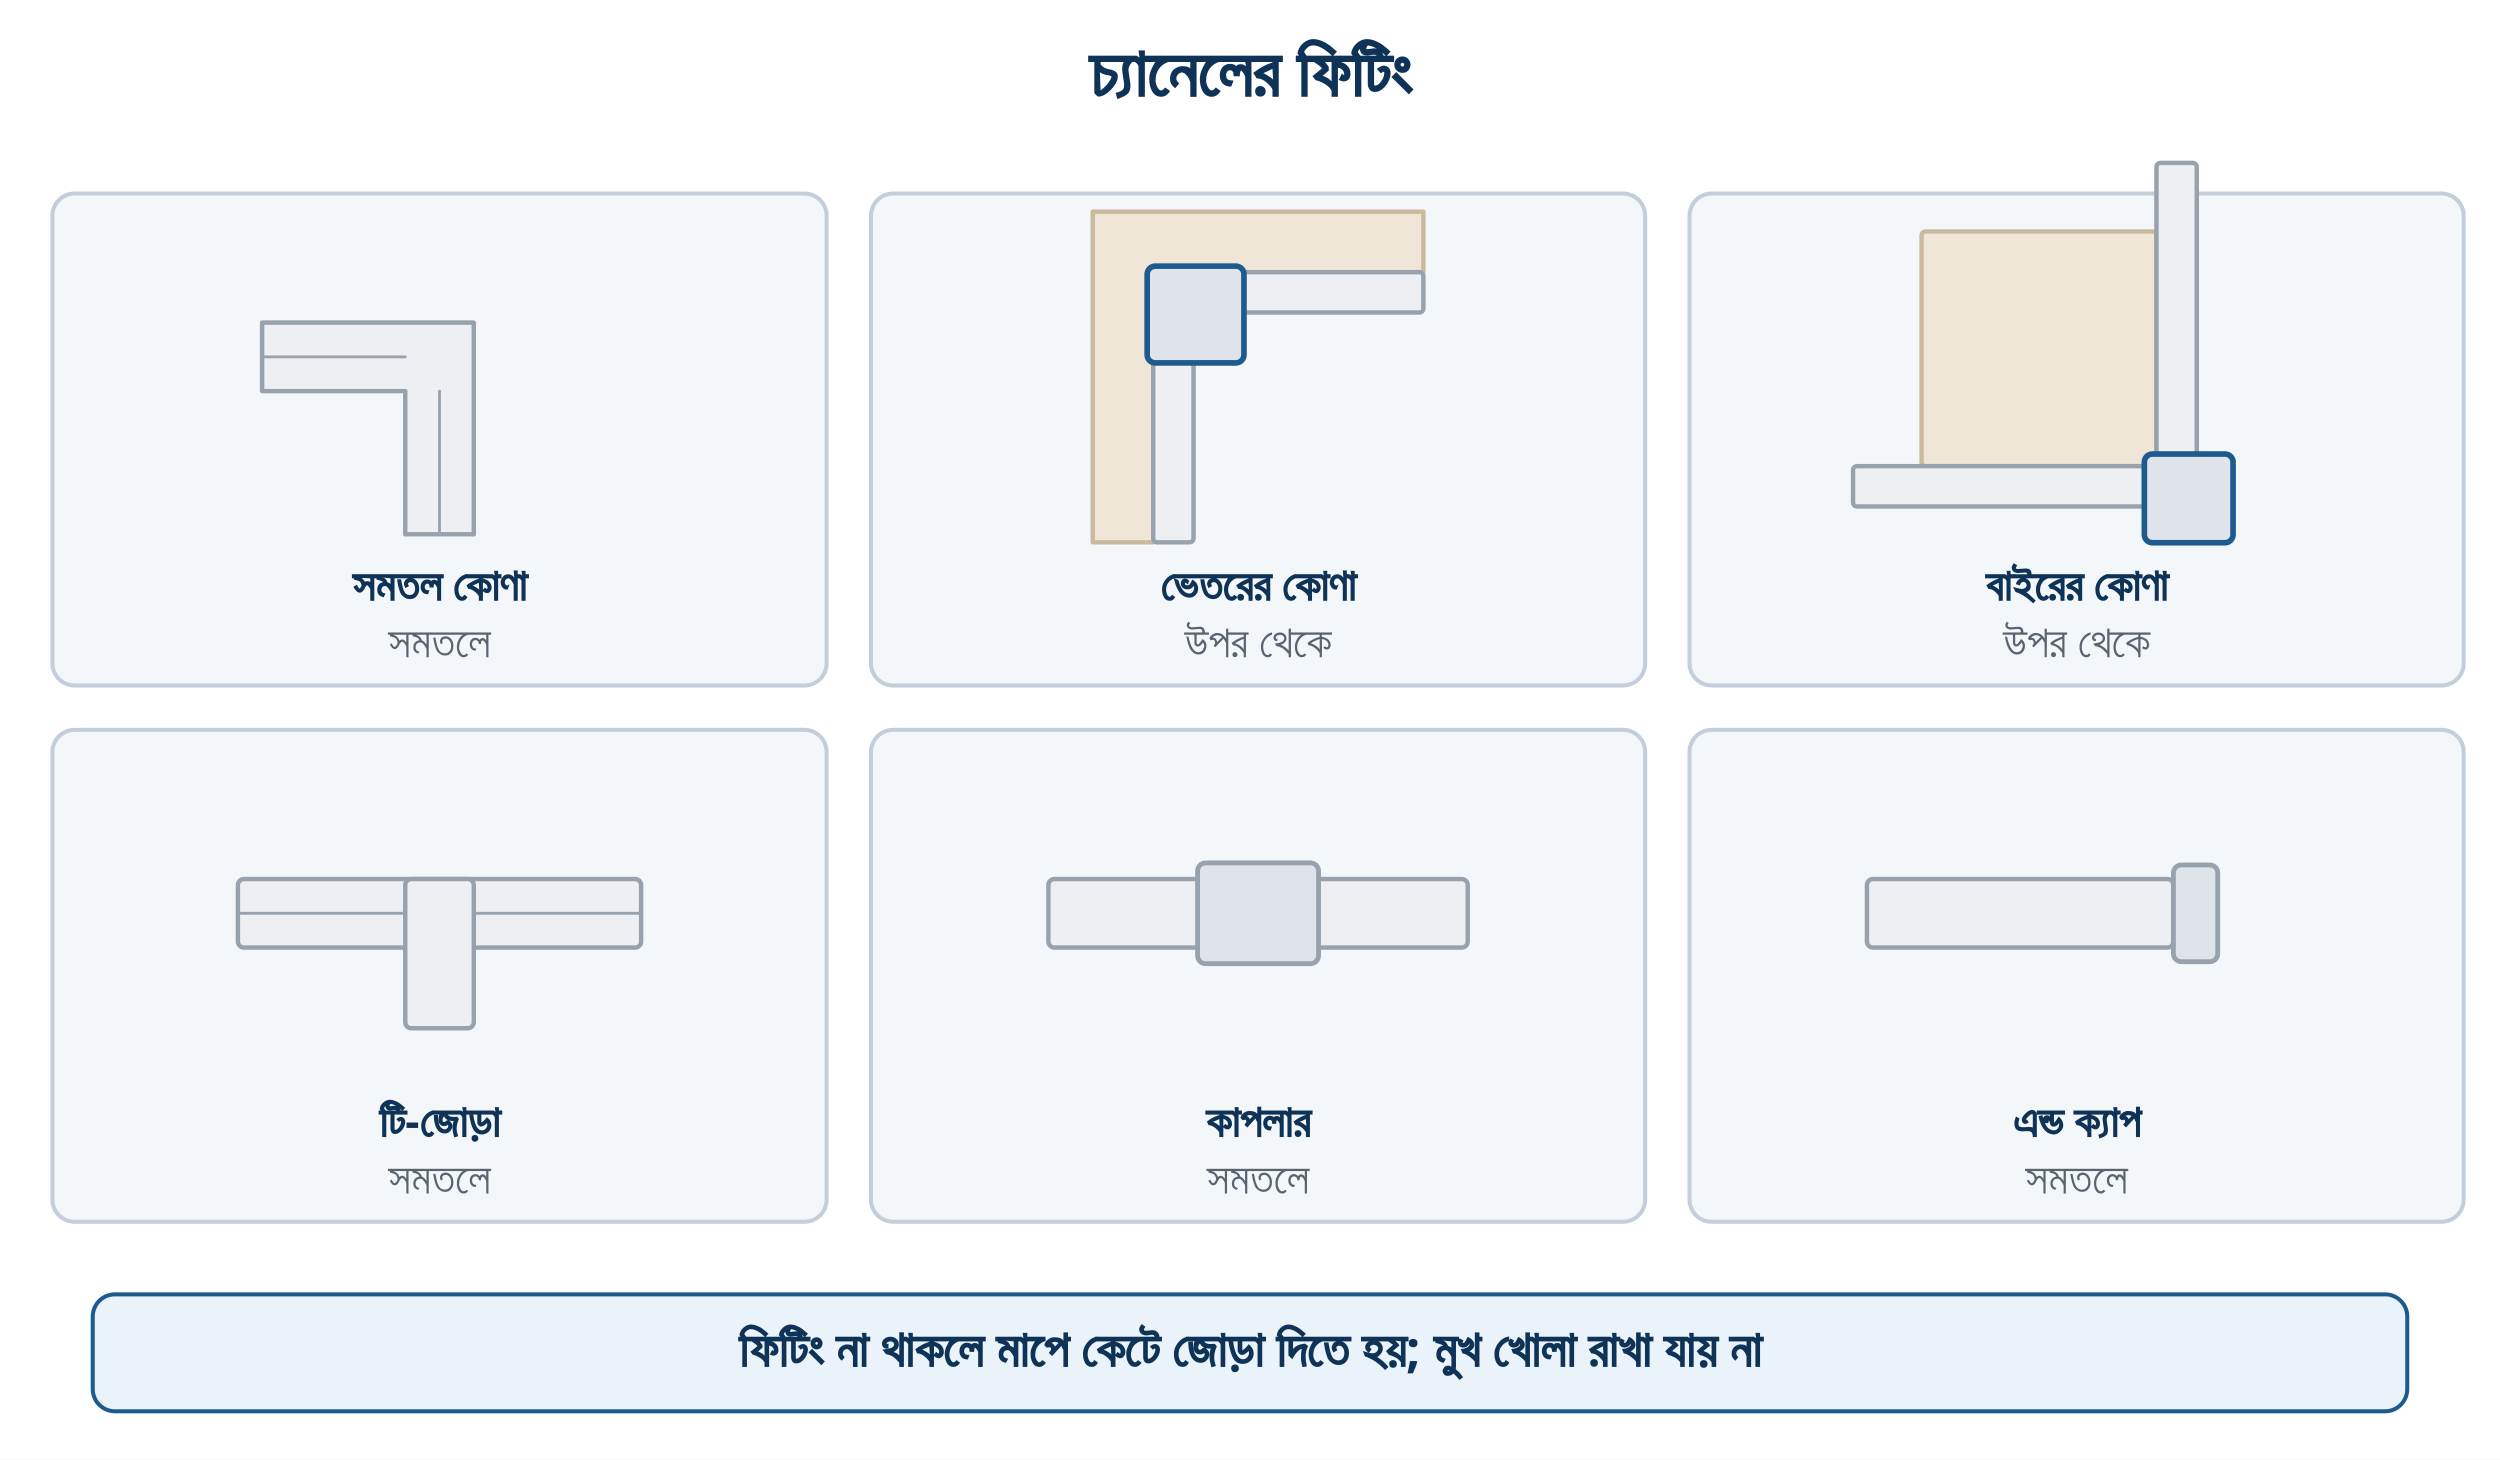
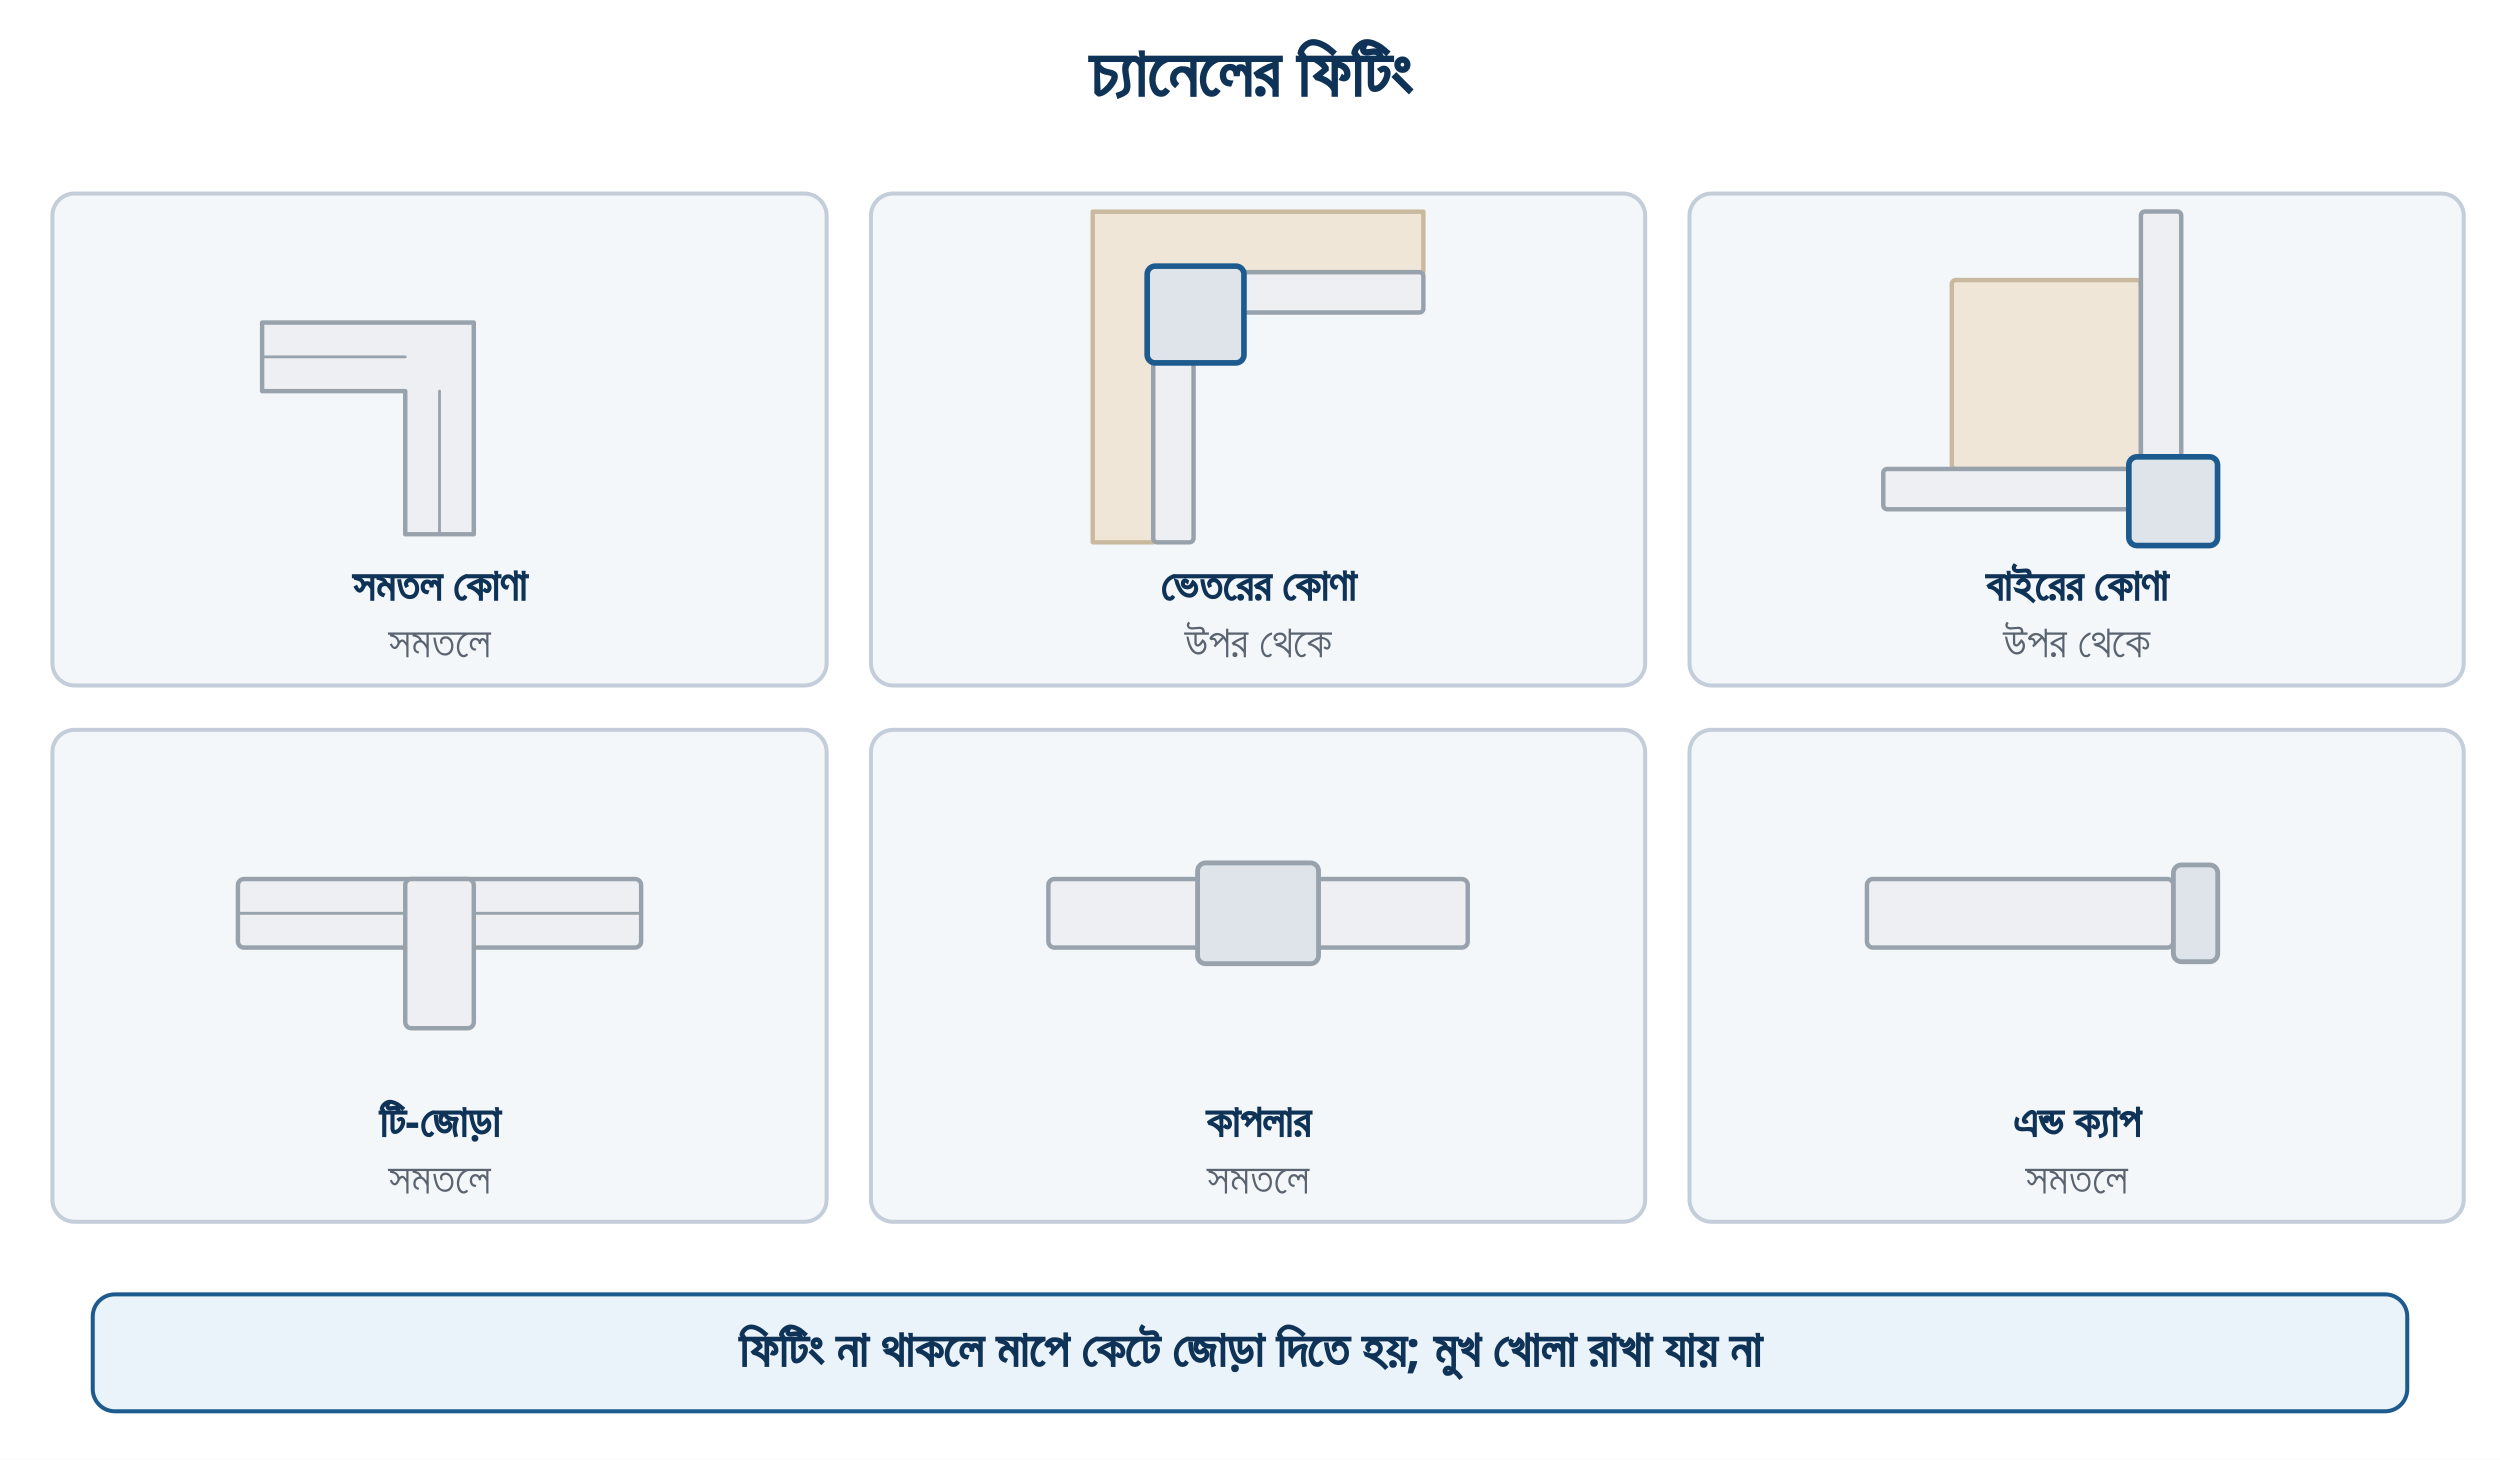
<svg xmlns="http://www.w3.org/2000/svg" width="1240" height="724" viewBox="0 0 1240 724">
  <rect width="1240" height="724" fill="#FFFFFF" />
  <text x="620.0" y="48.0" font-family="Kalpurush" font-size="34" font-weight="700" fill="#0F3357" text-anchor="middle">চ্যানেলের ফিটিং</text>
  <rect x="26.0" y="96.0" width="384.0" height="244.0" rx="11" fill="#F4F7FA" stroke="#C3CEDA" stroke-width="2" />
  <text x="218.0" y="298.0" font-family="Kalpurush" font-size="22" font-weight="700" fill="#0F3357" text-anchor="middle">সমতল কোণা</text>
  <text x="218.0" y="326.0" font-family="Kalpurush" font-size="22" font-weight="400" fill="#5A6470" text-anchor="middle">সমতলে</text>
  <path d="M 130.0 160.0 L 235.0 160.0 L 235.0 265.0 L 201.0 265.0 L 201.0 194.0 L 130.0 194.0 Z" fill="#EDEFF2" stroke="#98A2AC" stroke-width="2.2" stroke-linecap="round" stroke-linejoin="round" />
  <line x1="130.0" y1="177.0" x2="201.0" y2="177.0" stroke="#98A2AC" stroke-width="1.4" stroke-linecap="round" />
  <line x1="218.0" y1="194.0" x2="218.0" y2="265.0" stroke="#98A2AC" stroke-width="1.4" stroke-linecap="round" />
  <rect x="432.0" y="96.0" width="384.0" height="244.0" rx="11" fill="#F4F7FA" stroke="#C3CEDA" stroke-width="2" />
  <text x="624.0" y="298.0" font-family="Kalpurush" font-size="22" font-weight="700" fill="#0F3357" text-anchor="middle">ভেতরের কোণা</text>
  <text x="624.0" y="326.0" font-family="Kalpurush" font-size="22" font-weight="400" fill="#5A6470" text-anchor="middle">উপর থেকে</text>
  <polygon points="542.0,105.0 706.0,105.0 706.0,135.0 572.0,135.0 572.0,269.0 542.0,269.0" fill="#EFE6D8" stroke="#C9B99F" stroke-width="2.2" stroke-linejoin="round" />
  <rect x="572.0" y="135.0" width="134.0" height="20.0" rx="2" fill="#EDEFF2" stroke="#98A2AC" stroke-width="2.2" />
  <rect x="572.0" y="135.0" width="20.0" height="134.0" rx="2" fill="#EDEFF2" stroke="#98A2AC" stroke-width="2.2" />
  <rect x="569.0" y="132.0" width="48.0" height="48.0" rx="4" fill="#DFE4EA" stroke="#1D5B8F" stroke-width="2.8" />
  <rect x="838.0" y="96.0" width="384.0" height="244.0" rx="11" fill="#F4F7FA" stroke="#C3CEDA" stroke-width="2" />
  <text x="1030.0" y="298.0" font-family="Kalpurush" font-size="22" font-weight="700" fill="#0F3357" text-anchor="middle">বাইরের কোণা</text>
  <text x="1030.0" y="326.0" font-family="Kalpurush" font-size="22" font-weight="400" fill="#5A6470" text-anchor="middle">উপর থেকে</text>
-   <rect x="953.1" y="114.8" width="116.4" height="116.4" rx="2" fill="#EFE6D8" stroke="#C9B99F" stroke-width="2.2" />
-   <rect x="919.1" y="231.2" width="170.4" height="20.0" rx="2" fill="#EDEFF2" stroke="#98A2AC" stroke-width="2.2" />
-   <rect x="1069.6" y="80.8" width="20.0" height="170.4" rx="2" fill="#EDEFF2" stroke="#98A2AC" stroke-width="2.2" />
-   <rect x="1063.6" y="225.2" width="44.0" height="44.0" rx="4" fill="#DFE4EA" stroke="#1D5B8F" stroke-width="2.8" />
+   <rect x="968.1" y="138.9" width="93.7" height="93.7" rx="2" fill="#EFE6D8" stroke="#C9B99F" stroke-width="2.2" />
+   <rect x="934.1" y="232.6" width="147.7" height="20.0" rx="2" fill="#EDEFF2" stroke="#98A2AC" stroke-width="2.2" />
+   <rect x="1061.9" y="104.9" width="20.0" height="147.7" rx="2" fill="#EDEFF2" stroke="#98A2AC" stroke-width="2.2" />
+   <rect x="1055.9" y="226.6" width="44.0" height="44.0" rx="4" fill="#DFE4EA" stroke="#1D5B8F" stroke-width="2.8" />
  <rect x="26.0" y="362.0" width="384.0" height="244.0" rx="11" fill="#F4F7FA" stroke="#C3CEDA" stroke-width="2" />
  <text x="218.0" y="564.0" font-family="Kalpurush" font-size="22" font-weight="700" fill="#0F3357" text-anchor="middle">টি-জোড়া</text>
  <text x="218.0" y="592.0" font-family="Kalpurush" font-size="22" font-weight="400" fill="#5A6470" text-anchor="middle">সমতলে</text>
  <rect x="118.0" y="436.0" width="200.0" height="34.0" rx="3" fill="#EDEFF2" stroke="#98A2AC" stroke-width="2.2" />
  <rect x="201.0" y="436.0" width="34.0" height="74.0" rx="3" fill="#EDEFF2" stroke="#98A2AC" stroke-width="2.2" />
  <line x1="118.0" y1="453.0" x2="201.0" y2="453.0" stroke="#98A2AC" stroke-width="1.4" stroke-linecap="round" />
  <line x1="235.0" y1="453.0" x2="318.0" y2="453.0" stroke="#98A2AC" stroke-width="1.4" stroke-linecap="round" />
  <rect x="432.0" y="362.0" width="384.0" height="244.0" rx="11" fill="#F4F7FA" stroke="#C3CEDA" stroke-width="2" />
  <text x="624.0" y="564.0" font-family="Kalpurush" font-size="22" font-weight="700" fill="#0F3357" text-anchor="middle">কাপলার</text>
  <text x="624.0" y="592.0" font-family="Kalpurush" font-size="22" font-weight="400" fill="#5A6470" text-anchor="middle">সমতলে</text>
  <rect x="520.0" y="436.0" width="96.0" height="34.0" rx="3" fill="#EDEFF2" stroke="#98A2AC" stroke-width="2.2" />
  <rect x="632.0" y="436.0" width="96.0" height="34.0" rx="3" fill="#EDEFF2" stroke="#98A2AC" stroke-width="2.2" />
  <rect x="594.0" y="428.0" width="60.0" height="50.0" rx="4" fill="#DFE4EA" stroke="#98A2AC" stroke-width="2.4" />
  <rect x="838.0" y="362.0" width="384.0" height="244.0" rx="11" fill="#F4F7FA" stroke="#C3CEDA" stroke-width="2" />
  <text x="1030.0" y="564.0" font-family="Kalpurush" font-size="22" font-weight="700" fill="#0F3357" text-anchor="middle">এন্ড ক্যাপ</text>
  <text x="1030.0" y="592.0" font-family="Kalpurush" font-size="22" font-weight="400" fill="#5A6470" text-anchor="middle">সমতলে</text>
  <rect x="926.0" y="436.0" width="152.0" height="34.0" rx="3" fill="#EDEFF2" stroke="#98A2AC" stroke-width="2.2" />
  <rect x="1078.0" y="429.0" width="22.0" height="48.0" rx="4" fill="#DFE4EA" stroke="#98A2AC" stroke-width="2.4" />
  <rect x="46.0" y="642.0" width="1148.0" height="58.0" rx="11" fill="#EAF2FA" stroke="#1D5B8F" stroke-width="2" />
  <text x="620.0" y="678.0" font-family="Kalpurush" font-size="25" font-weight="700" fill="#0F3357" text-anchor="middle">ফিটিং না থাকলে মাপে কেটে জোড়া দিতে হয়; মুখ খোলা রাখা যায় না</text>
</svg>
